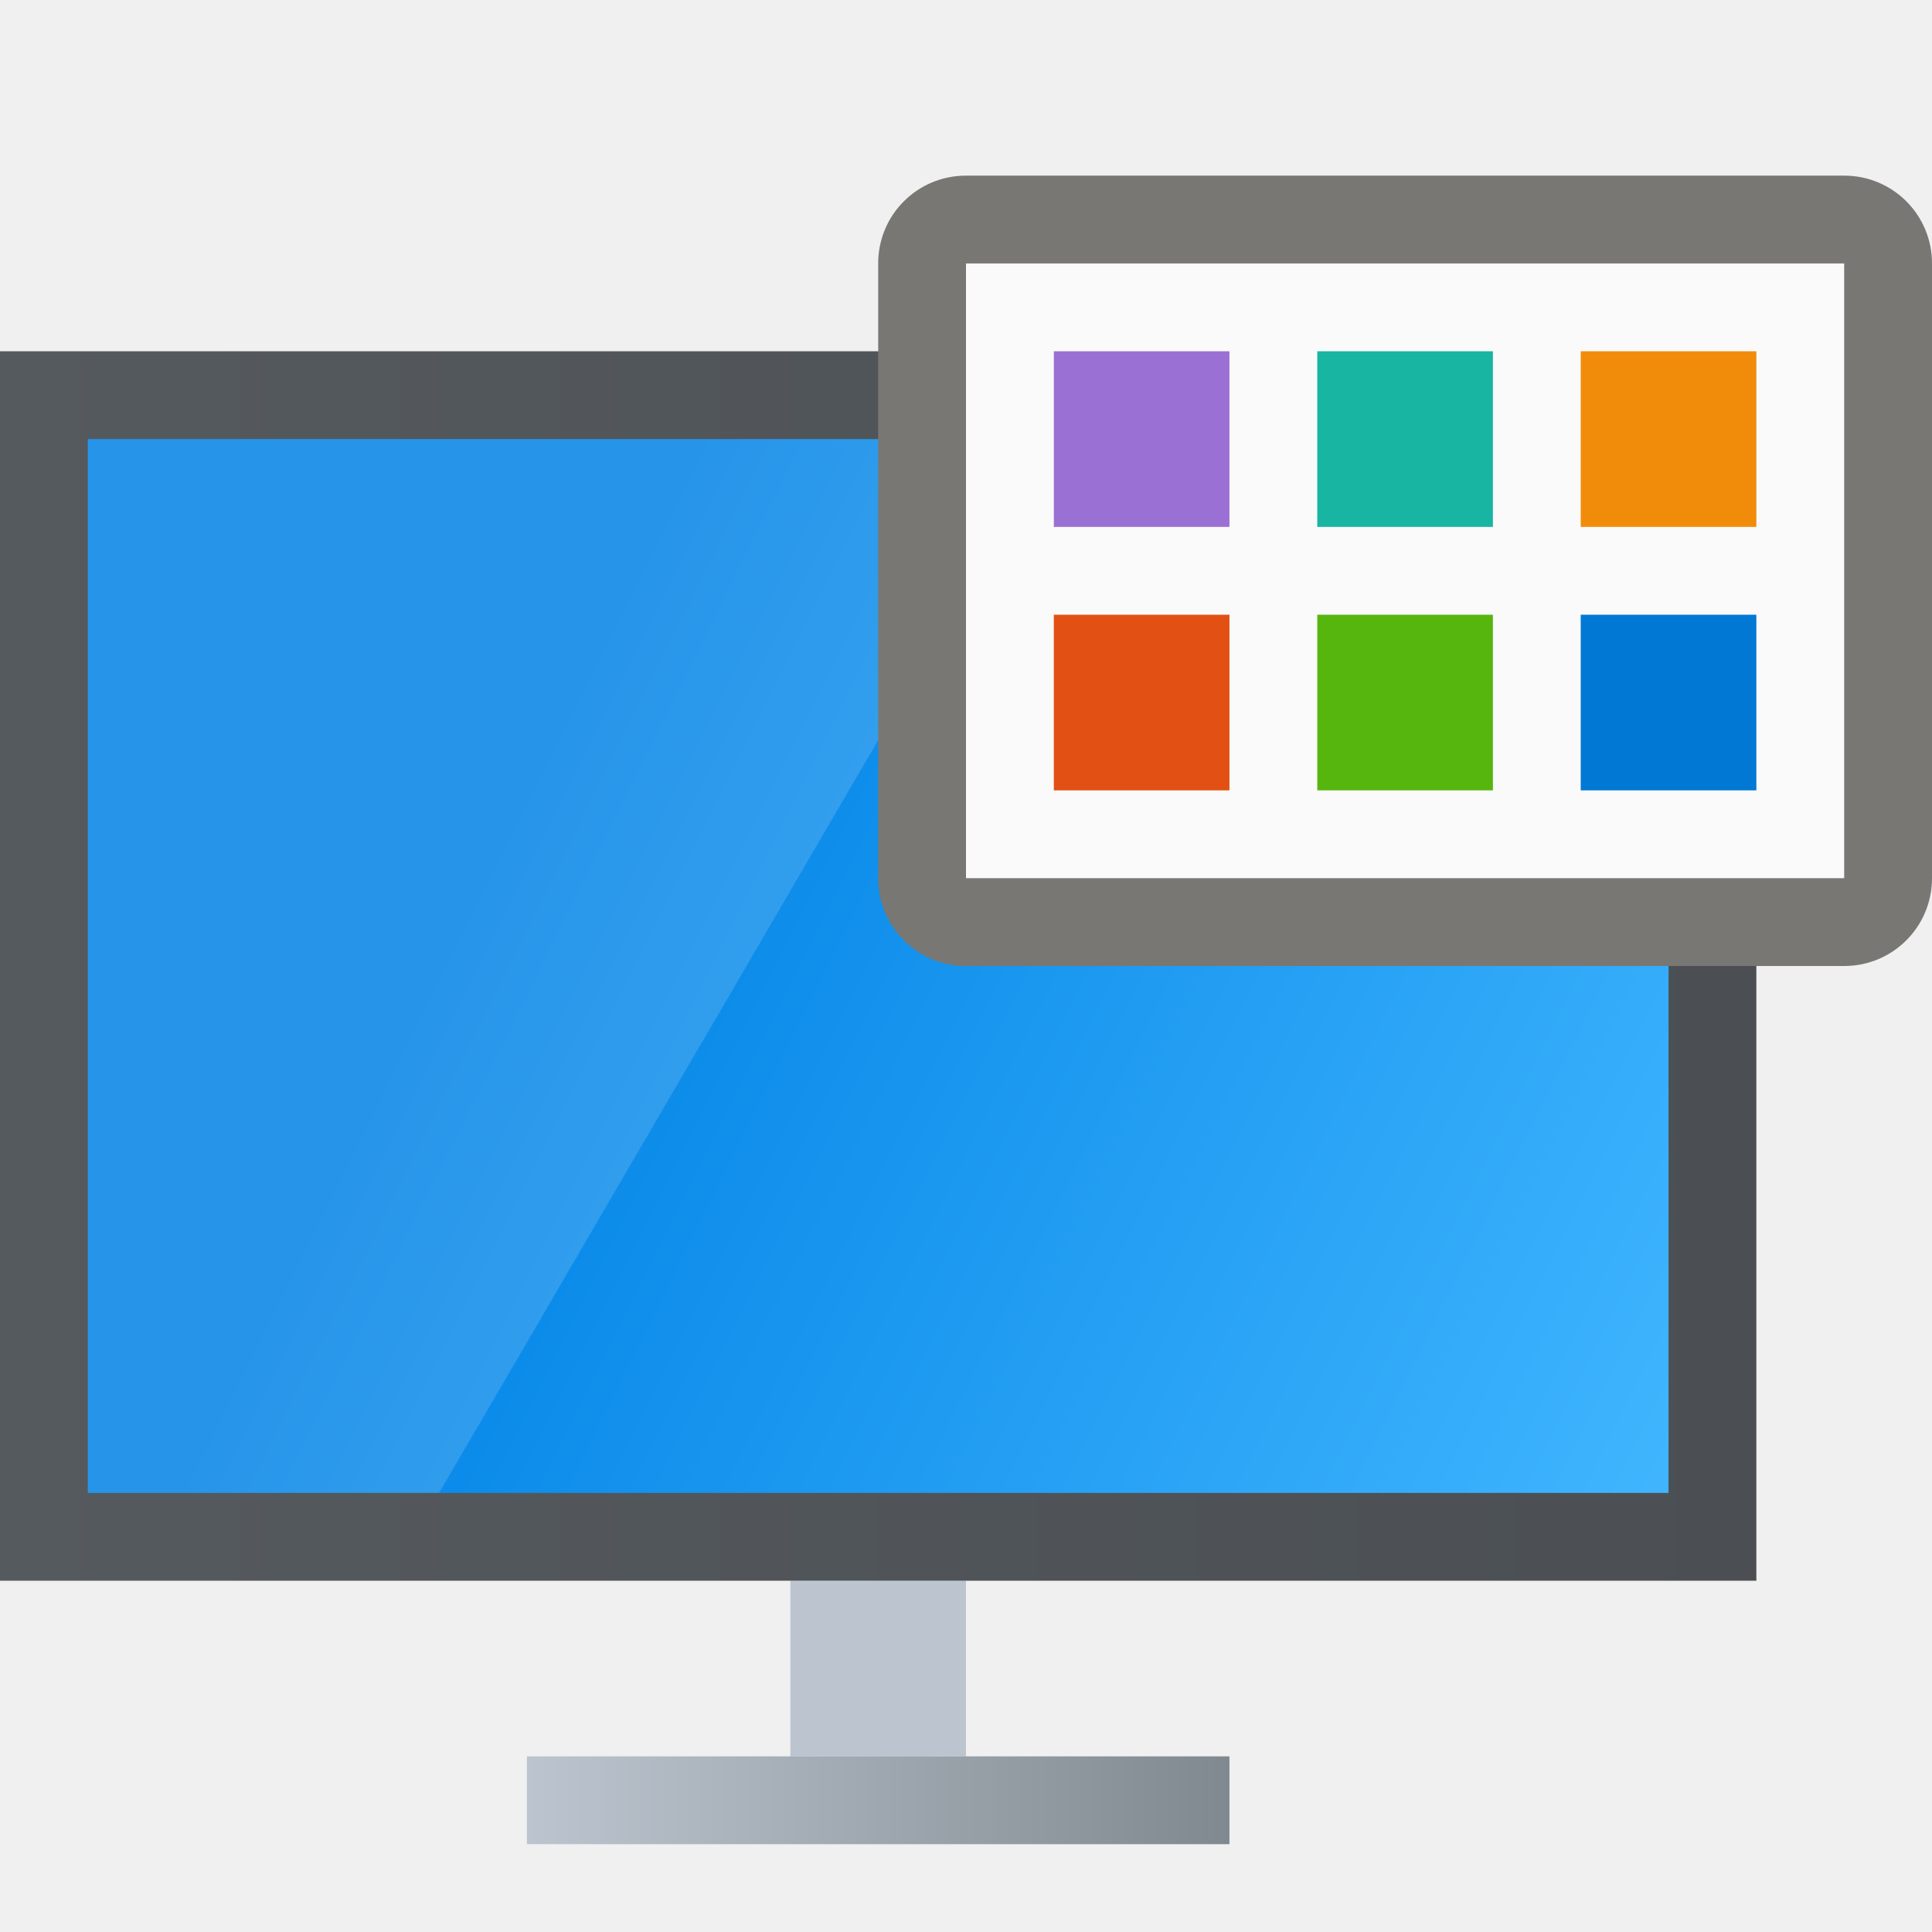
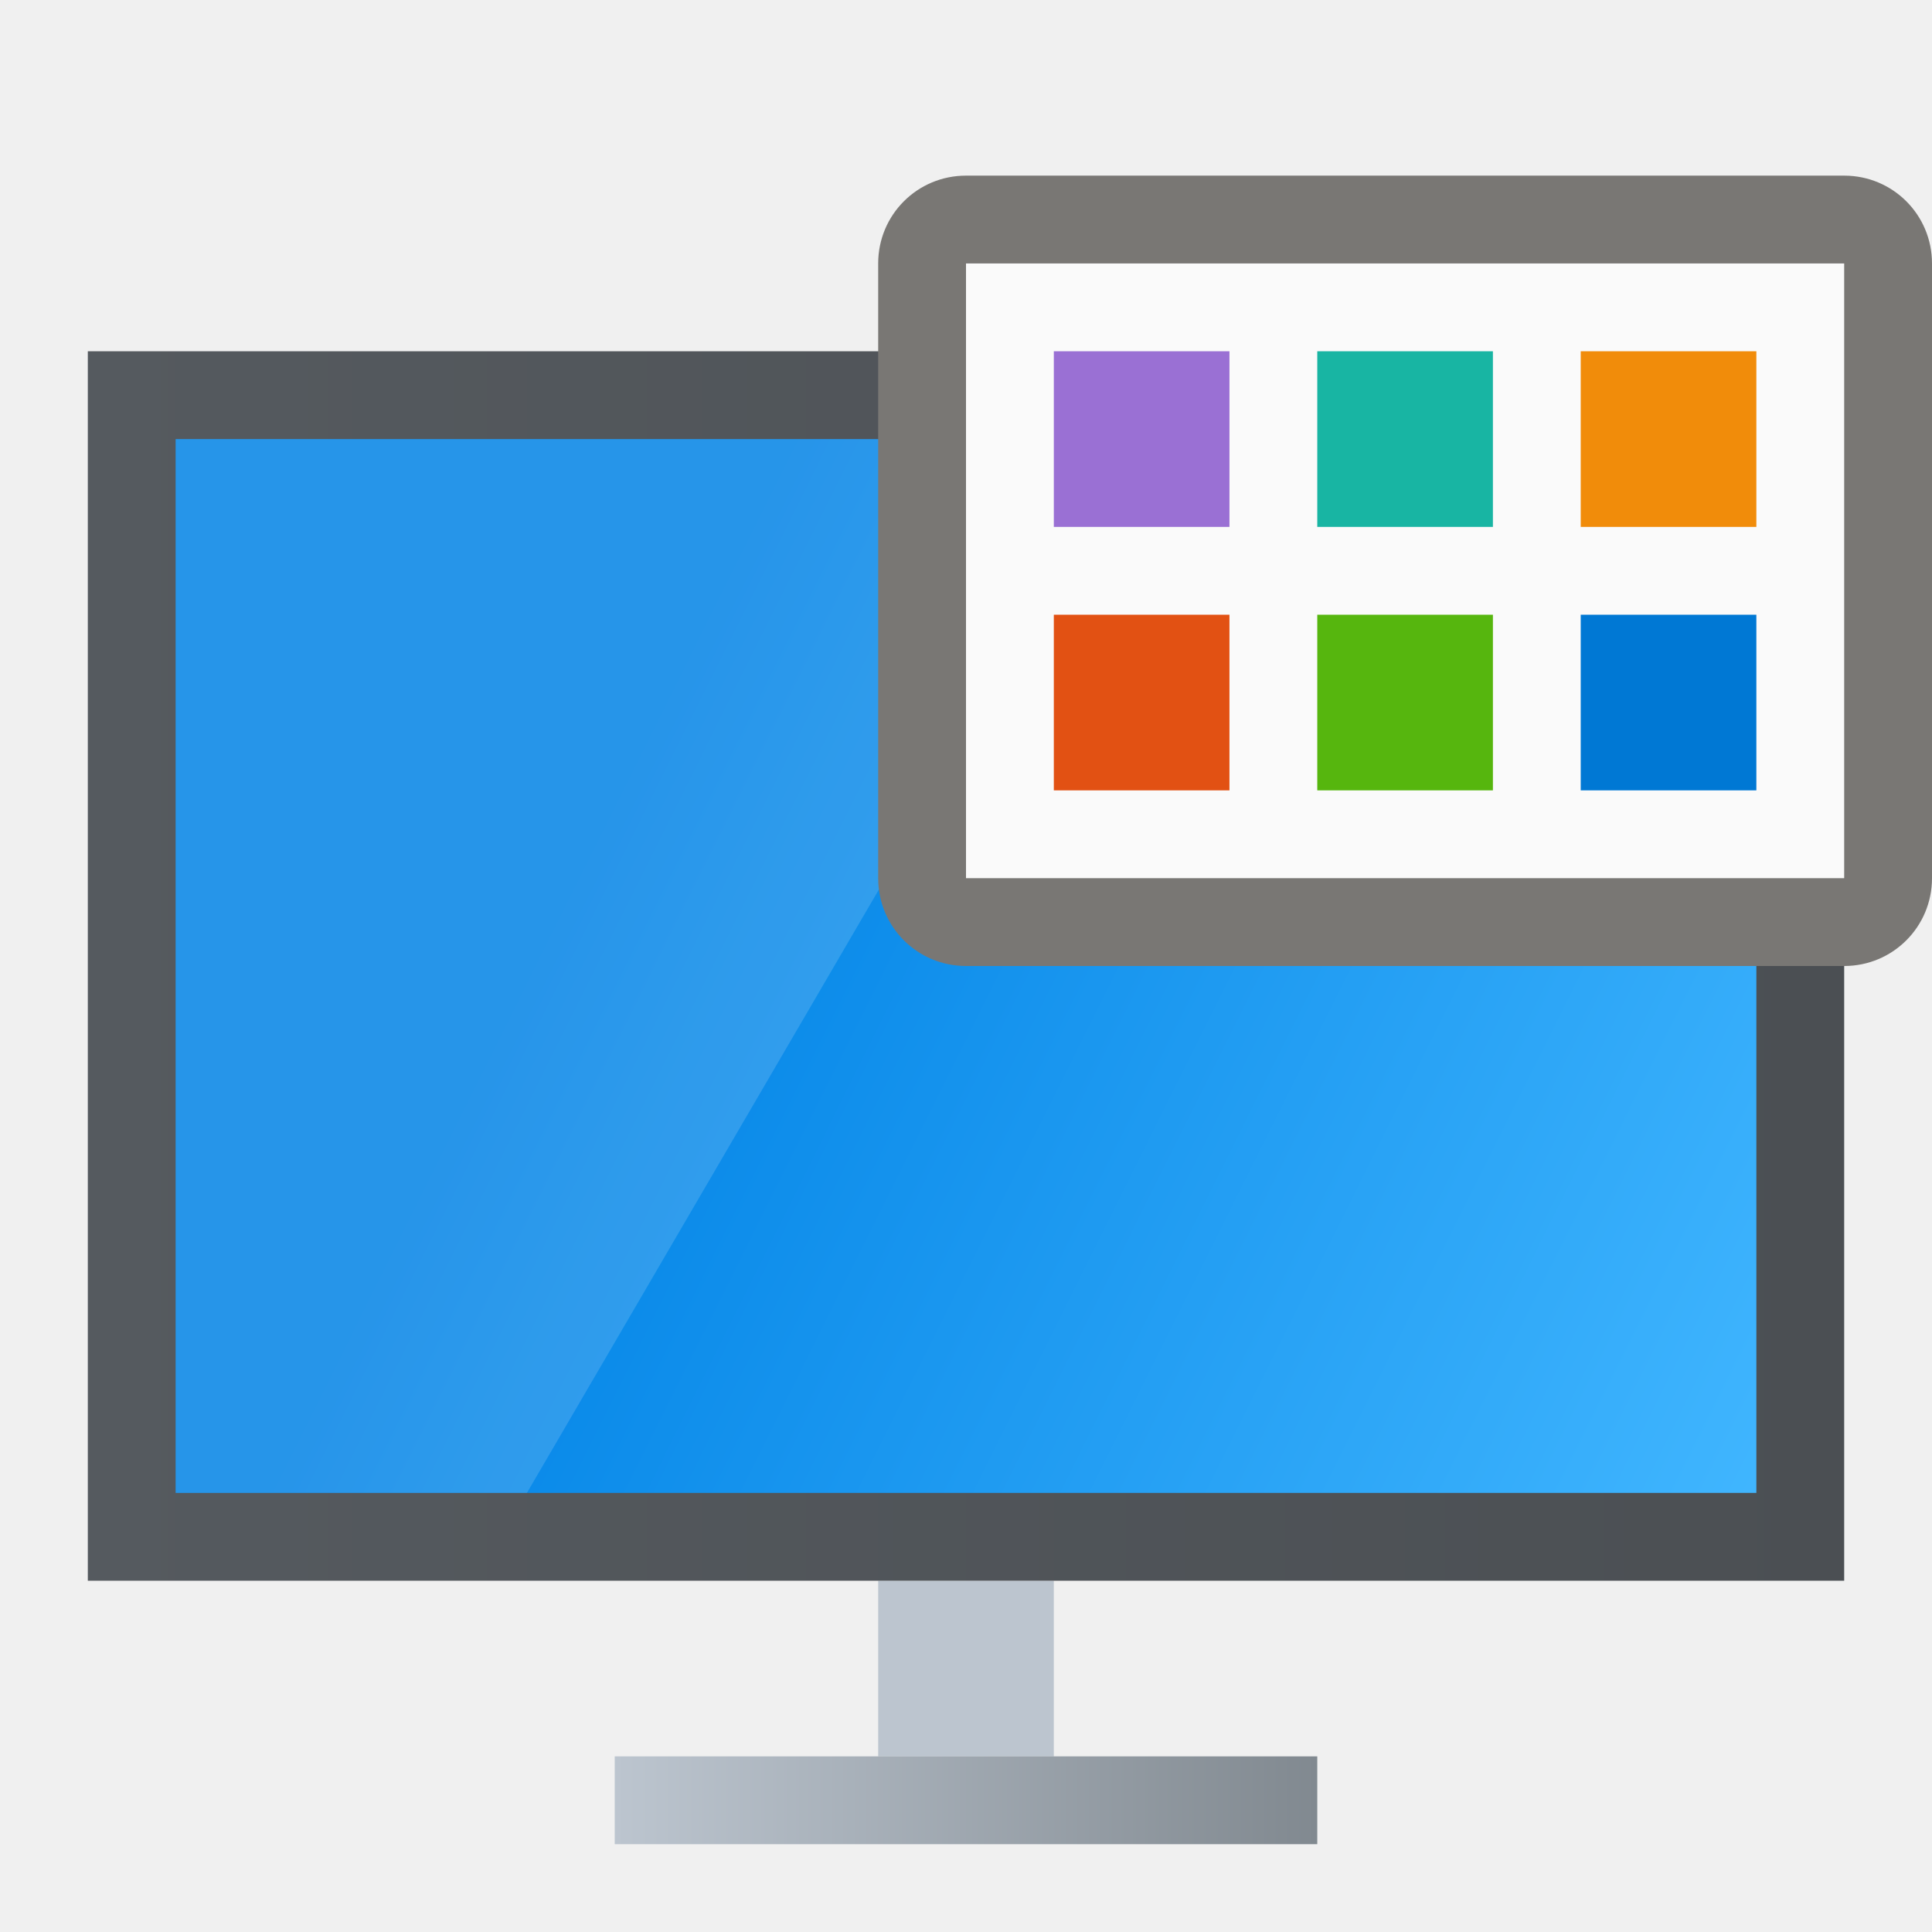
<svg xmlns="http://www.w3.org/2000/svg" xmlns:xlink="http://www.w3.org/1999/xlink" width="22" height="22" viewBox="0 0 22 22" version="1.1" id="svg2112">
  <defs id="defs2109">
-     <linearGradient xlink:href="#linearGradient2986" id="linearGradient2988" x1="0.093" y1="13.471" x2="-3.29" y2="13.471" gradientUnits="userSpaceOnUse" gradientTransform="matrix(2.365188,0,0,0.3059441,13.78048,16.87865)" />
+     <linearGradient xlink:href="#linearGradient2986" id="linearGradient2988" x1="0.093" y1="13.471" x2="-3.29" y2="13.471" gradientUnits="userSpaceOnUse" gradientTransform="matrix(2.365188,0,0,0.3059441,14.78048,16.87865)" />
    <linearGradient id="linearGradient2986">
      <stop style="stop-color:#818990;stop-opacity:1;" offset="0" id="stop2982" />
      <stop style="stop-color:#bcc5cf;stop-opacity:1" offset="1" id="stop2984" />
    </linearGradient>
-     <linearGradient xlink:href="#linearGradient1116" id="linearGradient1908" x1="4" y1="32" x2="60" y2="32" gradientUnits="userSpaceOnUse" gradientTransform="matrix(0.3571429,0,0,0.3684211,-1.428572,-0.7894733)" />
+     <linearGradient xlink:href="#linearGradient1116" id="linearGradient1908" x1="4" y1="32" x2="60" y2="32" gradientUnits="userSpaceOnUse" gradientTransform="matrix(0.3571429,0,0,0.3684211,-0.4285717,-0.7894733)" />
    <linearGradient id="linearGradient1116">
      <stop style="stop-color:#555a5f;stop-opacity:1;" offset="0" id="stop1112" />
      <stop style="stop-color:#4b4f53;stop-opacity:1" offset="1" id="stop1114" />
    </linearGradient>
-     <linearGradient xlink:href="#linearGradient3238" id="linearGradient3240" x1="17.902" y1="29.999" x2="60" y2="51" gradientUnits="userSpaceOnUse" gradientTransform="matrix(0.3333333,0,0,0.3333333,-0.6666671,0.333334)" />
+     <linearGradient xlink:href="#linearGradient3238" id="linearGradient3240" x1="17.902" y1="29.999" x2="60" y2="51" gradientUnits="userSpaceOnUse" gradientTransform="matrix(0.3333333,0,0,0.3333333,0.3333463,0.3333355)" />
    <linearGradient id="linearGradient3238">
      <stop style="stop-color:#0082e5;stop-opacity:1;" offset="0" id="stop3234" />
      <stop style="stop-color:#42b7ff;stop-opacity:1;" offset="1" id="stop3236" />
    </linearGradient>
  </defs>
-   <path id="rect958" style="fill:#bcc5cf;stroke-width:4.082;stroke-linecap:round;stroke-linejoin:round" d="m 9,18 h 2 L 11,20 H 9 Z" />
-   <rect style="fill:url(#linearGradient1908);fill-opacity:1;stroke-width:0.363;stroke-linecap:round" id="rect1537" width="20" height="14" x="0" y="4" />
-   <rect style="fill:url(#linearGradient3240);fill-opacity:1;stroke-width:0.333;stroke-linecap:round" id="rect1910" width="18" height="12" x="1" y="5" />
-   <path d="M 1,5 H 12 L 5,17 H 1 Z" style="color:#000000;opacity:0.15;fill:#ffffff;stroke-width:0.262" id="path3898" />
-   <path id="rect2848" style="fill:url(#linearGradient2988);stroke-width:1.125;stroke-linecap:round;stroke-linejoin:round" d="m 6,20 h 8 v 1 H 6 Z" />
+   <path id="rect958" style="fill:#bcc5cf;stroke-width:4.082;stroke-linecap:round;stroke-linejoin:round" d="m 10,18 h 2 L 12,20 h -2 z" />
+   <rect style="fill:url(#linearGradient1908);fill-opacity:1;stroke-width:0.363;stroke-linecap:round" id="rect1537" width="20" height="14" x="1" y="4" />
+   <rect style="fill:url(#linearGradient3240);fill-opacity:1;stroke-width:0.333;stroke-linecap:round" id="rect1910" width="18" height="12" x="2" y="5" />
+   <path d="M 2,5 H 13 L 6,17 h -4 z" style="color:#000000;opacity:0.15;fill:#ffffff;stroke-width:0.262" id="path3898" />
+   <path id="rect2848" style="fill:url(#linearGradient2988);stroke-width:1.125;stroke-linecap:round;stroke-linejoin:round" d="m 7,20 h 8 v 1 H 7 Z" />
  <path id="rect45946" style="fill:#797774;stroke-width:0.516;stroke-linecap:round;stroke-linejoin:round" d="M 11,2 H 21 C 21.554,2 22,2.446 22,3 V 10 c 0,0.554 -0.446,1 -1,1 H 11 C 10.446,11 10,10.554 10,10 V 3 C 10,2.446 10.446,2 11,2 Z" />
  <rect style="fill:#fafafa;fill-opacity:1;stroke-width:2.835;stroke-linecap:round;stroke-linejoin:round" id="rect962" width="10" height="7" x="11" y="3" />
  <rect style="fill:#0078d4;fill-opacity:1;stroke-width:0.41;stroke-linecap:round;stroke-linejoin:round" id="rect54151" width="2" height="2" x="18" y="7" />
  <rect style="fill:#f18c0a;fill-opacity:1;stroke-width:0.41;stroke-linecap:round;stroke-linejoin:round" id="rect54153" height="2" x="18" y="4" width="2" />
  <rect style="fill:#18b5a3;fill-opacity:1;stroke-width:0.41;stroke-linecap:round;stroke-linejoin:round" id="rect61747" width="2" height="2" x="15" y="4" />
  <rect style="fill:#56b60e;fill-opacity:1;stroke-width:0.41;stroke-linecap:round;stroke-linejoin:round" id="rect61851" width="2" height="2" x="15" y="7" />
  <rect style="fill:#9a70d4;fill-opacity:1;stroke-width:0.41;stroke-linecap:round;stroke-linejoin:round" id="rect61853" width="2" height="2" x="12" y="4" />
  <rect style="fill:#e25113;fill-opacity:1;stroke-width:0.41;stroke-linecap:round;stroke-linejoin:round" id="rect61855" width="2" height="2" x="12" y="7" />
</svg>
